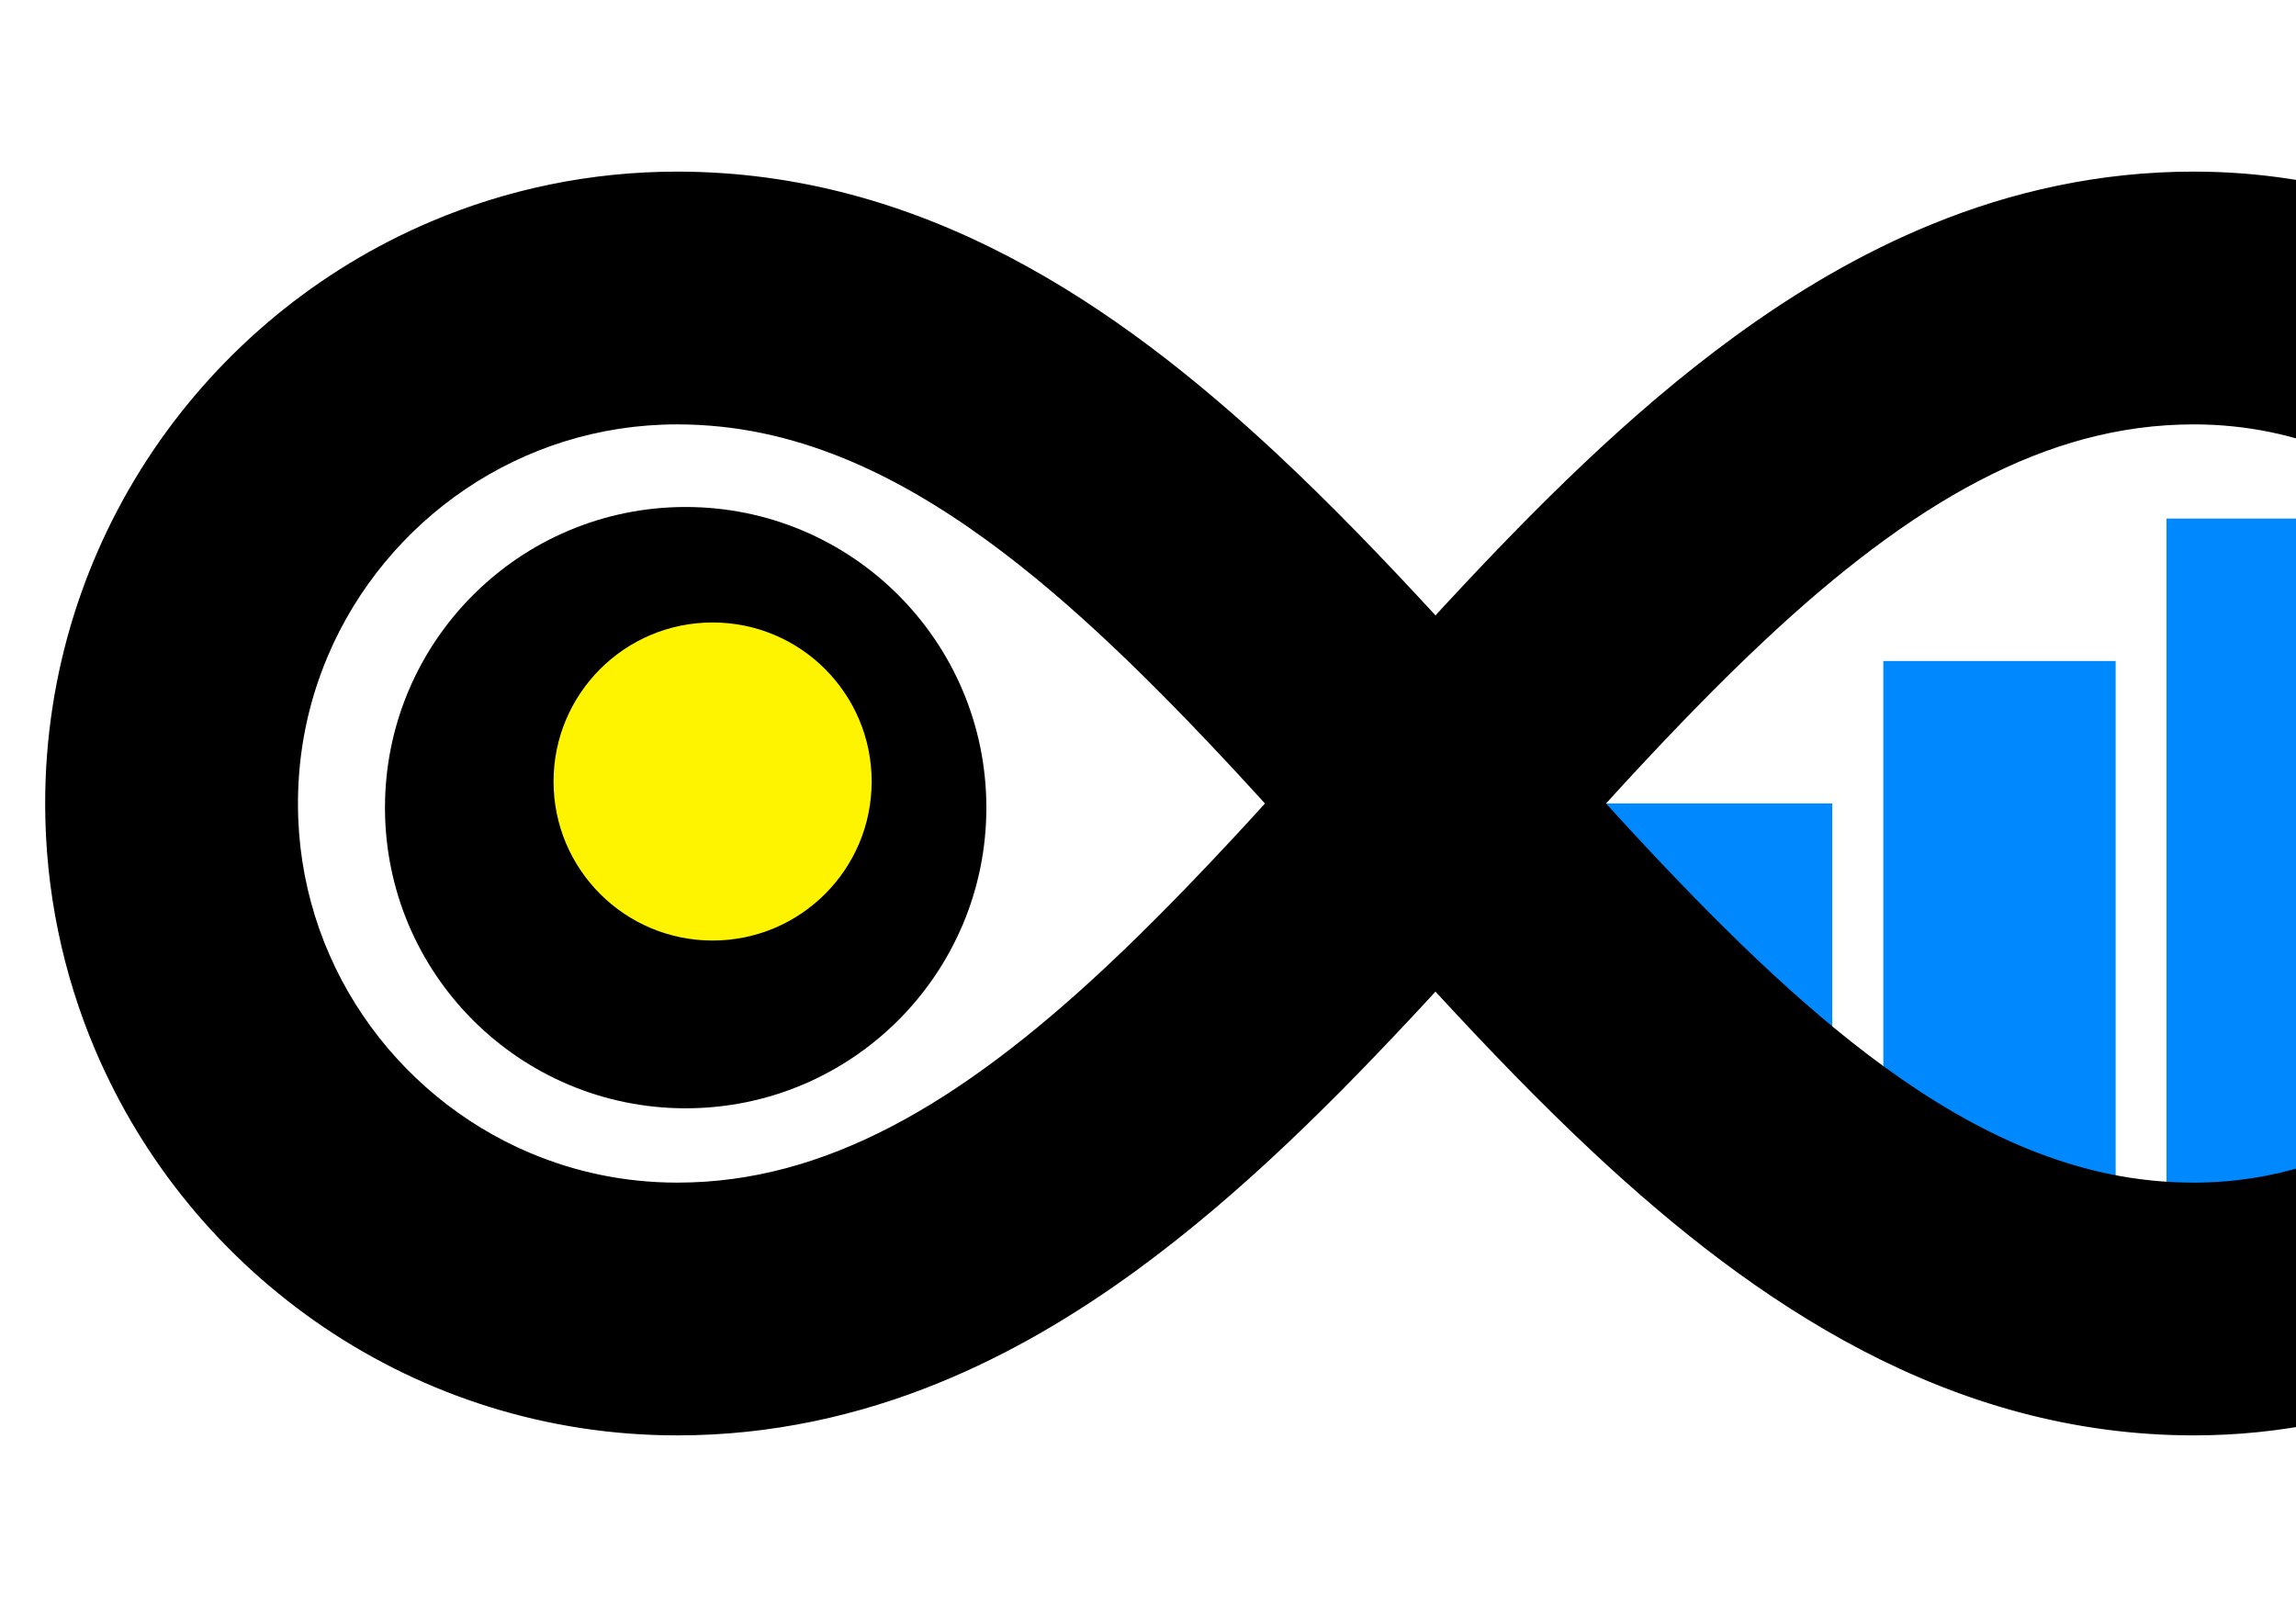
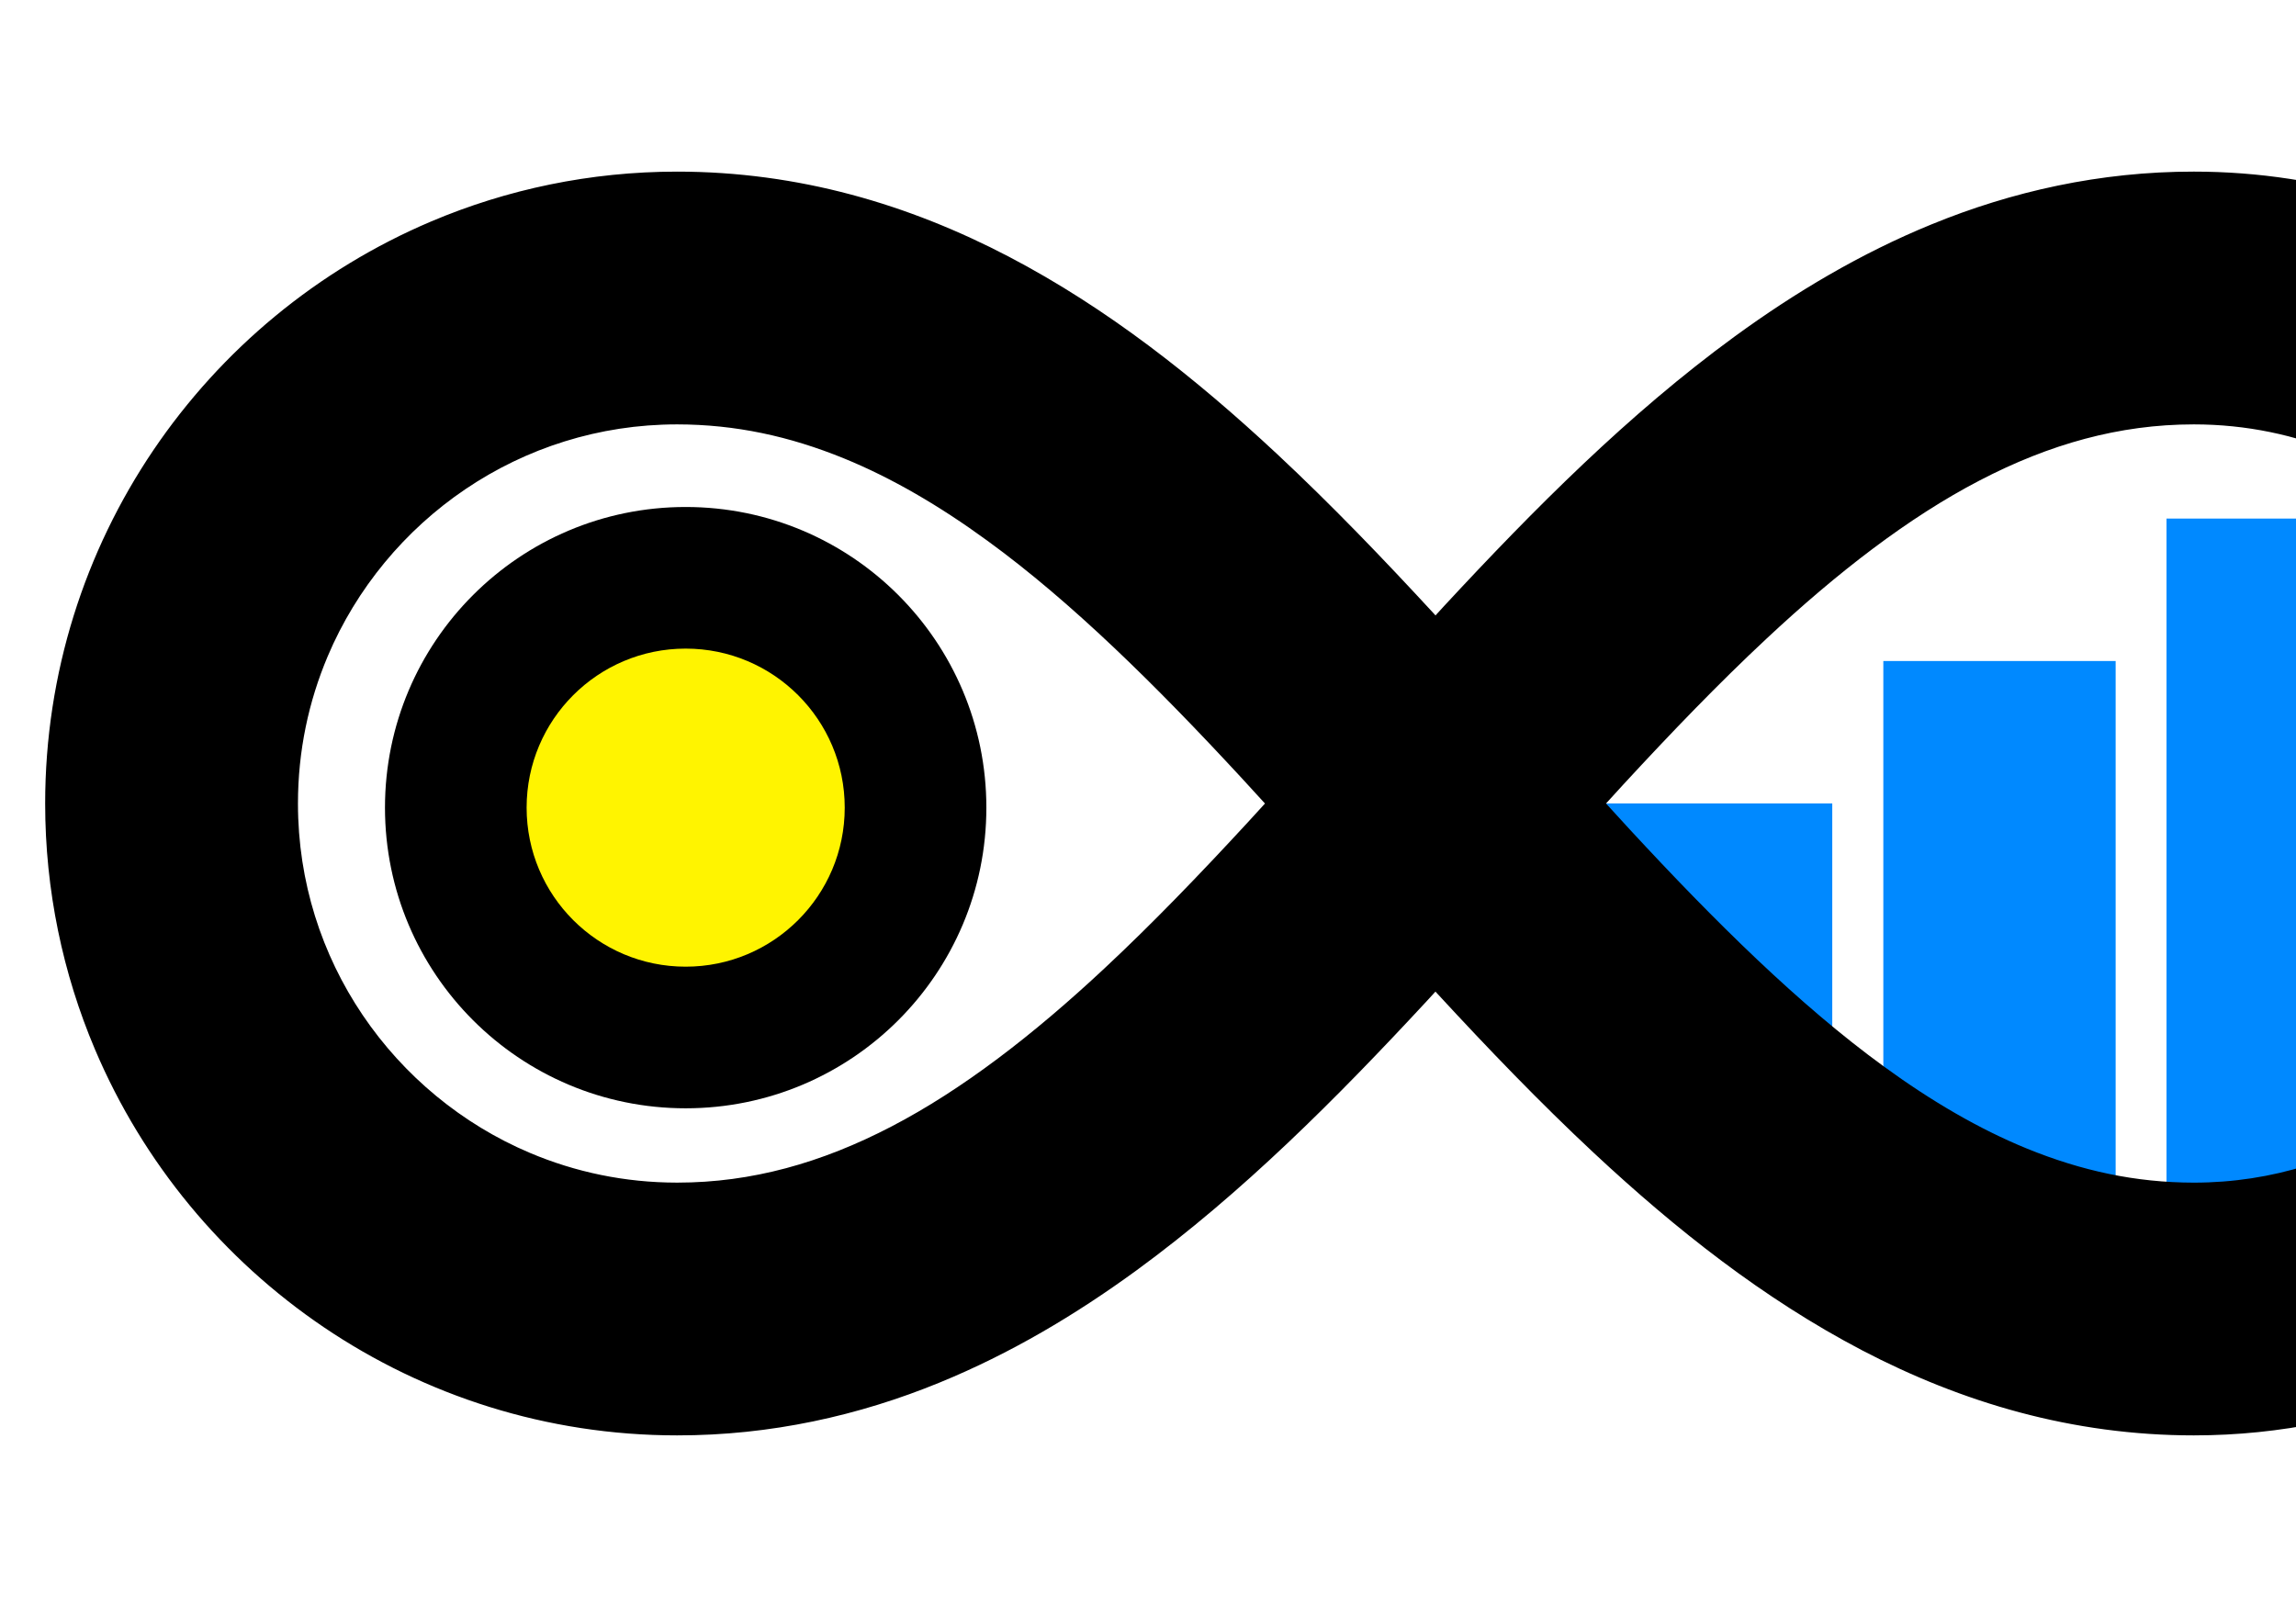
<svg xmlns="http://www.w3.org/2000/svg" xmlns:ns1="https://boxy-svg.com" viewBox="0 0 500 350" width="500px" height="350px">
  <defs>
    <ns1:export>
      <ns1:file format="svg" path="Untitled 9.svg" />
    </ns1:export>
  </defs>
-   <g transform="matrix(1, 0, 0, 1, 0, -75.00005)">
-     <ellipse style="stroke: rgb(0, 0, 0); paint-order: fill; stroke-width: 0px;" cx="149.319" cy="250.902" rx="65.482" ry="65.482" />
-     <rect x="348.421" y="249.986" width="50.591" height="71.114" style="stroke: rgb(0, 0, 0); stroke-width: 0px; fill: rgb(0, 137, 255);" />
-     <ellipse style="stroke: rgb(0, 0, 0); paint-order: fill; stroke-width: 0px; fill: rgb(255, 244, 0);" cx="155.184" cy="245.21" rx="34.638" ry="34.638" />
-     <rect x="410.133" y="218.967" width="50.591" height="121.754" style="stroke: rgb(0, 0, 0); stroke-width: 0px; fill: rgb(0, 137, 255);" />
-     <rect x="471.799" y="187.943" width="50.591" height="152.749" style="stroke: rgb(0, 0, 0); stroke-width: 0px; fill: rgb(0, 137, 255);" />
-     <g transform="matrix(1.648246, 0, 0, 1.648246, -109.3441, -171.9526)" style="">
-       <g>
-         <path d="M433.11,223.51c-6.359-14.999-16.927-27.712-30.24-36.717c-6.657-4.502-14.011-8.076-21.864-10.524 c-7.852-2.448-16.206-3.765-24.812-3.764c-12.362-0.011-24.036,2.613-34.69,6.984c-9.338,3.823-17.934,8.94-25.971,14.798 c-14.059,10.268-26.501,22.793-38.382,35.605c-0.386,0.417-0.764,0.837-1.149,1.256c-0.083-0.091-0.166-0.183-0.249-0.274 c-6.661-7.219-13.506-14.351-20.697-21.066c-10.79-10.06-22.363-19.233-35.455-26.079c-6.542-3.416-13.469-6.23-20.791-8.185 c-7.318-1.956-15.027-3.04-23.007-3.038c-11.476-0.002-22.496,2.343-32.491,6.581c-14.999,6.359-27.712,16.927-36.717,30.24 c-4.502,6.657-8.076,14.011-10.524,21.864c-2.448,7.852-3.765,16.206-3.764,24.812c-0.002,11.476,2.343,22.496,6.581,32.491 c6.359,14.997,16.928,27.71,30.24,36.715c6.657,4.502,14.011,8.076,21.864,10.524c7.852,2.448,16.206,3.765,24.812,3.764 c12.362,0.01,24.036-2.613,34.69-6.984c9.338-3.823,17.934-8.94,25.971-14.798c14.059-10.268,26.501-22.793,38.382-35.605 c0.386-0.417,0.764-0.837,1.149-1.255c0.083,0.091,0.166,0.183,0.249,0.274c6.661,7.219,13.506,14.351,20.697,21.066 c10.79,10.06,22.363,19.233,35.455,26.079c6.542,3.414,13.469,6.23,20.791,8.185c7.318,1.956,15.027,3.04,23.007,3.038 c11.476,0.002,22.496-2.344,32.491-6.581c14.999-6.359,27.712-16.927,36.717-30.24c4.502-6.657,8.076-14.011,10.524-21.864 c2.448-7.852,3.765-16.206,3.764-24.811C439.693,244.525,437.348,233.505,433.11,223.51z M231.208,258.483 c-6.355,6.889-12.655,13.433-18.941,19.299c-9.426,8.813-18.817,16.044-28.117,20.884c-4.654,2.428-9.28,4.277-13.954,5.525 c-4.678,1.247-9.406,1.905-14.391,1.907c-6.941-0.002-13.479-1.403-19.462-3.934c-8.968-3.795-16.665-10.183-22.079-18.195 c-2.708-4.005-4.845-8.406-6.306-13.094c-1.461-4.69-2.251-9.666-2.251-14.873c0.002-6.941,1.403-13.479,3.934-19.461 c3.795-8.967,10.183-16.665,18.196-22.079c4.004-2.708,8.406-4.845,13.096-6.306c4.69-1.461,9.666-2.251,14.873-2.251 c7.708,0.01,14.84,1.562,22.044,4.497c6.287,2.569,12.592,6.242,18.941,10.873c11.116,8.086,22.275,19.114,33.553,31.311 c1.039,1.122,2.085,2.278,3.127,3.418C232.718,256.826,231.961,257.668,231.208,258.483z M402.36,275.464 c-3.795,8.968-10.183,16.665-18.196,22.079c-4.004,2.708-8.406,4.845-13.096,6.306c-4.69,1.461-9.666,2.251-14.873,2.251 c-7.708-0.01-14.84-1.562-22.044-4.497c-6.287-2.569-12.592-6.242-18.941-10.873c-11.116-8.086-22.275-19.114-33.553-31.311 c-1.039-1.122-2.085-2.279-3.127-3.418c0.754-0.825,1.511-1.667,2.263-2.481c6.355-6.889,12.655-13.433,18.941-19.299 c9.426-8.813,18.817-16.044,28.117-20.884c4.654-2.428,9.28-4.277,13.954-5.525c4.678-1.247,9.406-1.905,14.391-1.907 c6.941,0.002,13.479,1.403,19.462,3.934c8.968,3.795,16.665,10.183,22.079,18.196c2.708,4.005,4.845,8.406,6.306,13.094 c1.461,4.69,2.251,9.666,2.251,14.873C406.293,262.942,404.892,269.48,402.36,275.464z" style="" />
-       </g>
+   <ellipse style="stroke: rgb(0, 0, 0); paint-order: fill; stroke-width: 0px;" cx="149.319" cy="175.902" rx="65.482" ry="65.482" />
+   <rect x="348.421" y="174.986" width="50.591" height="71.114" style="stroke: rgb(0, 0, 0); stroke-width: 0px; fill: rgb(0, 137, 255);" />
+   <ellipse style="stroke: rgb(0, 0, 0); paint-order: fill; stroke-width: 0px; fill: rgb(255, 244, 0);" cx="149.319" cy="175.902" rx="34.638" ry="34.638" />
+   <rect x="410.133" y="143.967" width="50.591" height="121.754" style="stroke: rgb(0, 0, 0); stroke-width: 0px; fill: rgb(0, 137, 255);" />
+   <rect x="471.799" y="112.943" width="50.591" height="152.749" style="stroke: rgb(0, 0, 0); stroke-width: 0px; fill: rgb(0, 137, 255);" />
+   <g transform="matrix(1.648246, 0, 0, 1.648246, -109.3441, -246.9527)" style="">
+     <g>
+       <path d="M433.11,223.51c-6.359-14.999-16.927-27.712-30.24-36.717c-6.657-4.502-14.011-8.076-21.864-10.524 c-7.852-2.448-16.206-3.765-24.812-3.764c-12.362-0.011-24.036,2.613-34.69,6.984c-9.338,3.823-17.934,8.94-25.971,14.798 c-14.059,10.268-26.501,22.793-38.382,35.605c-0.386,0.417-0.764,0.837-1.149,1.256c-0.083-0.091-0.166-0.183-0.249-0.274 c-6.661-7.219-13.506-14.351-20.697-21.066c-10.79-10.06-22.363-19.233-35.455-26.079c-6.542-3.416-13.469-6.23-20.791-8.185 c-7.318-1.956-15.027-3.04-23.007-3.038c-11.476-0.002-22.496,2.343-32.491,6.581c-14.999,6.359-27.712,16.927-36.717,30.24 c-4.502,6.657-8.076,14.011-10.524,21.864c-2.448,7.852-3.765,16.206-3.764,24.812c-0.002,11.476,2.343,22.496,6.581,32.491 c6.359,14.997,16.928,27.71,30.24,36.715c6.657,4.502,14.011,8.076,21.864,10.524c7.852,2.448,16.206,3.765,24.812,3.764 c12.362,0.01,24.036-2.613,34.69-6.984c9.338-3.823,17.934-8.94,25.971-14.798c14.059-10.268,26.501-22.793,38.382-35.605 c0.386-0.417,0.764-0.837,1.149-1.255c0.083,0.091,0.166,0.183,0.249,0.274c6.661,7.219,13.506,14.351,20.697,21.066 c10.79,10.06,22.363,19.233,35.455,26.079c6.542,3.414,13.469,6.23,20.791,8.185c7.318,1.956,15.027,3.04,23.007,3.038 c11.476,0.002,22.496-2.344,32.491-6.581c14.999-6.359,27.712-16.927,36.717-30.24c4.502-6.657,8.076-14.011,10.524-21.864 c2.448-7.852,3.765-16.206,3.764-24.811C439.693,244.525,437.348,233.505,433.11,223.51z M231.208,258.483 c-6.355,6.889-12.655,13.433-18.941,19.299c-9.426,8.813-18.817,16.044-28.117,20.884c-4.654,2.428-9.28,4.277-13.954,5.525 c-4.678,1.247-9.406,1.905-14.391,1.907c-6.941-0.002-13.479-1.403-19.462-3.934c-8.968-3.795-16.665-10.183-22.079-18.195 c-2.708-4.005-4.845-8.406-6.306-13.094c-1.461-4.69-2.251-9.666-2.251-14.873c0.002-6.941,1.403-13.479,3.934-19.461 c3.795-8.967,10.183-16.665,18.196-22.079c4.004-2.708,8.406-4.845,13.096-6.306c4.69-1.461,9.666-2.251,14.873-2.251 c7.708,0.01,14.84,1.562,22.044,4.497c6.287,2.569,12.592,6.242,18.941,10.873c11.116,8.086,22.275,19.114,33.553,31.311 c1.039,1.122,2.085,2.278,3.127,3.418C232.718,256.826,231.961,257.668,231.208,258.483z M402.36,275.464 c-3.795,8.968-10.183,16.665-18.196,22.079c-4.004,2.708-8.406,4.845-13.096,6.306c-4.69,1.461-9.666,2.251-14.873,2.251 c-7.708-0.01-14.84-1.562-22.044-4.497c-6.287-2.569-12.592-6.242-18.941-10.873c-11.116-8.086-22.275-19.114-33.553-31.311 c-1.039-1.122-2.085-2.279-3.127-3.418c0.754-0.825,1.511-1.667,2.263-2.481c6.355-6.889,12.655-13.433,18.941-19.299 c9.426-8.813,18.817-16.044,28.117-20.884c4.654-2.428,9.28-4.277,13.954-5.525c4.678-1.247,9.406-1.905,14.391-1.907 c6.941,0.002,13.479,1.403,19.462,3.934c8.968,3.795,16.665,10.183,22.079,18.196c2.708,4.005,4.845,8.406,6.306,13.094 c1.461,4.69,2.251,9.666,2.251,14.873C406.293,262.942,404.892,269.48,402.36,275.464z" style="" />
    </g>
  </g>
</svg>
